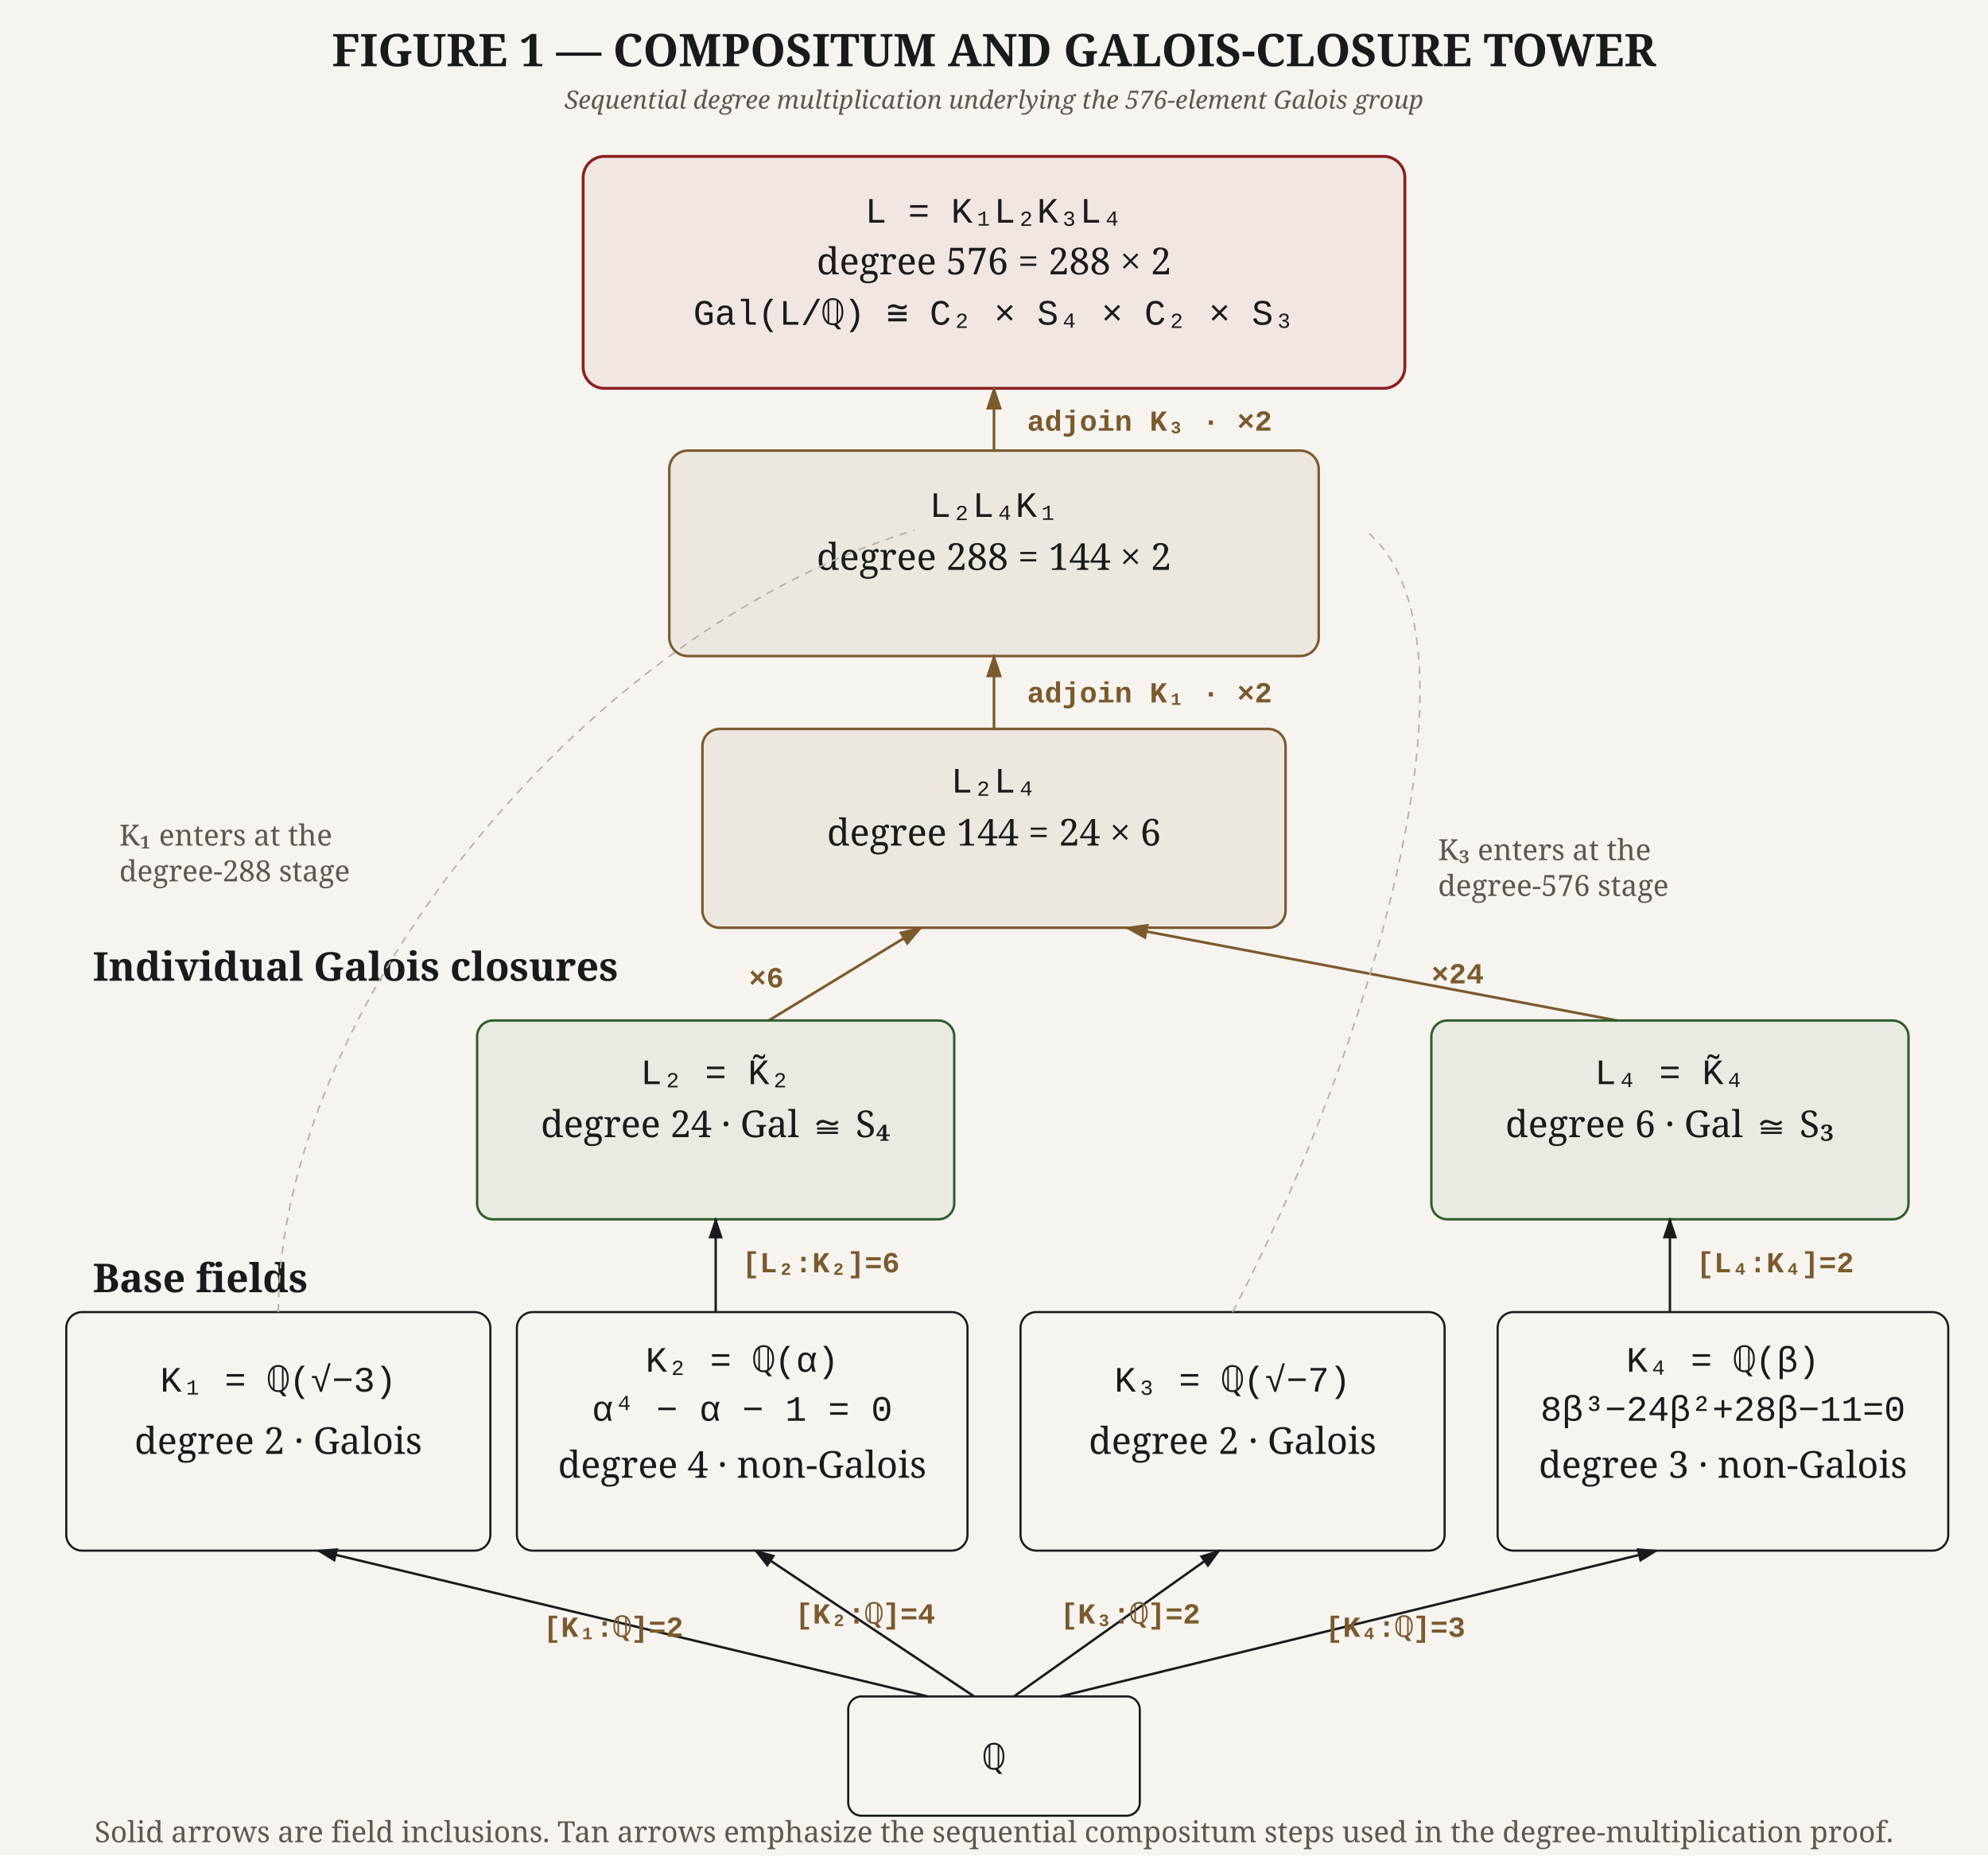
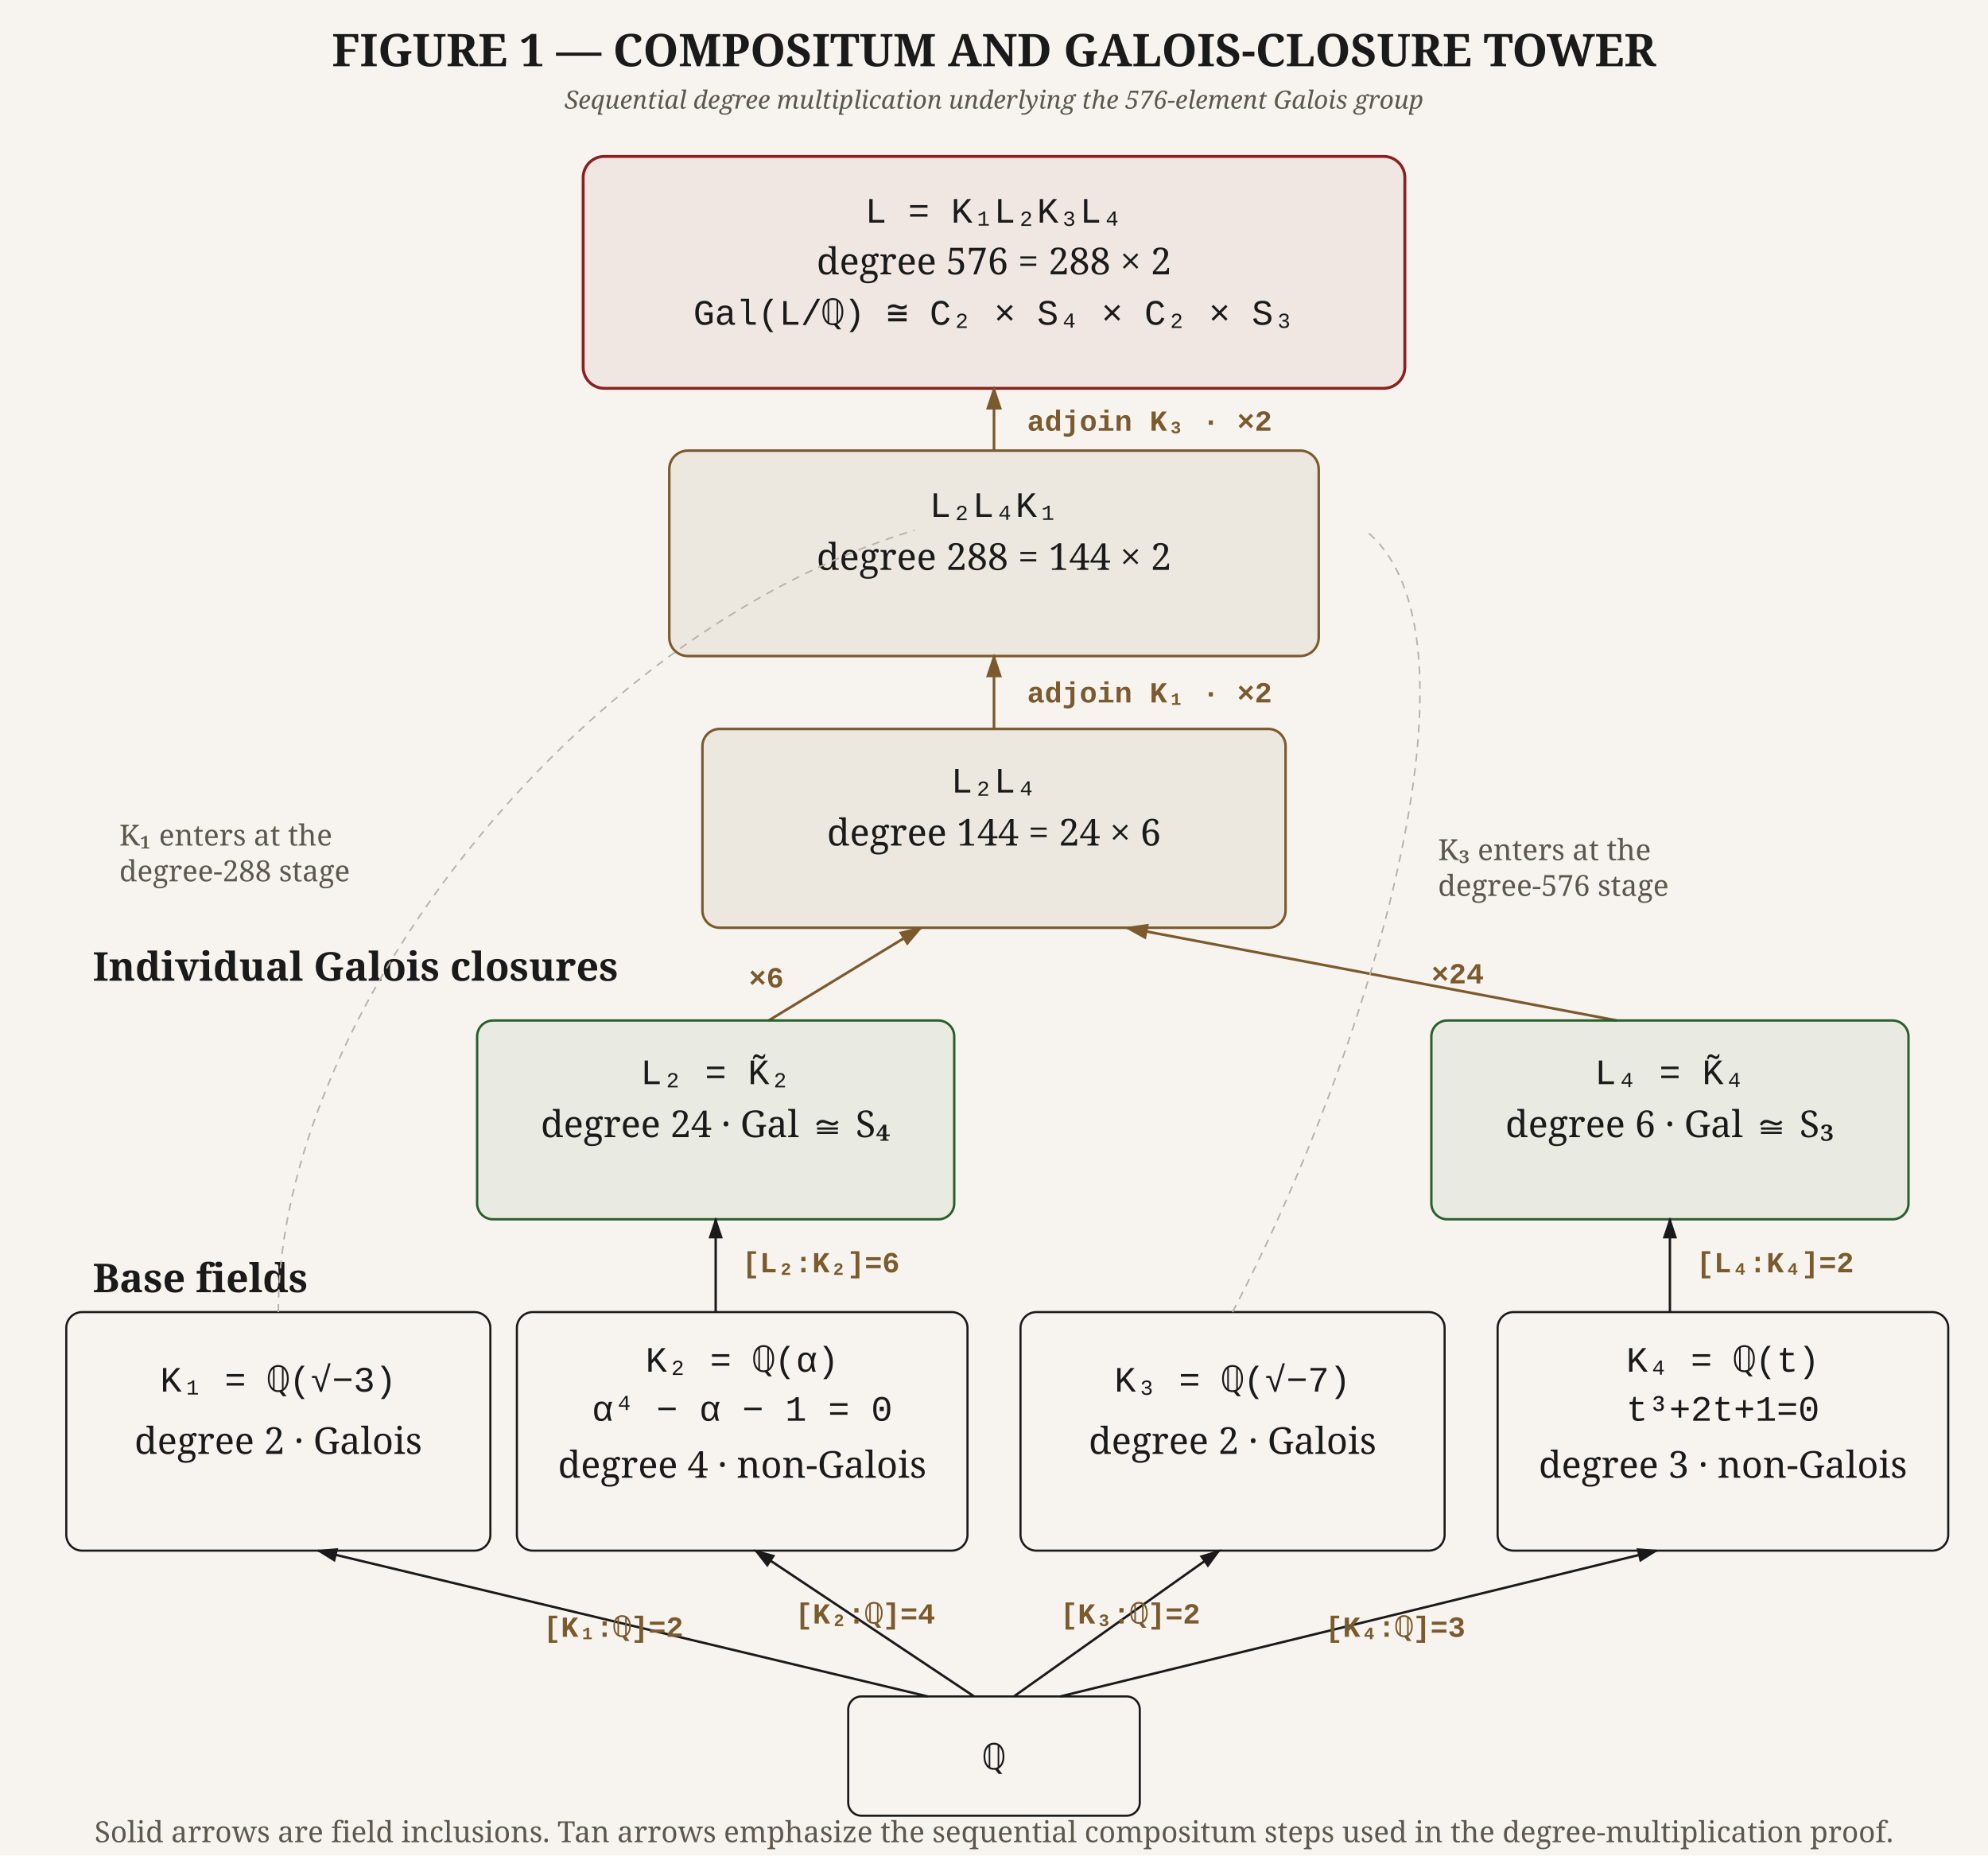
<svg xmlns="http://www.w3.org/2000/svg" viewBox="0 0 1500 1400" role="img" aria-labelledby="title desc">
  <rect width="1500" height="1400" fill="#f7f4ef" />
  <style>
.title{font-family:"EB Garamond",Georgia,serif;font-size:34px;font-weight:600;fill:#1a1a1a}
.sub{font-family:"EB Garamond",Georgia,serif;font-size:19px;font-style:italic;fill:#5d574f}
.head{font-family:"EB Garamond",Georgia,serif;font-size:30px;font-weight:600;fill:#1a1a1a}
.body{font-family:"EB Garamond",Georgia,serif;font-size:28px;fill:#1a1a1a}
.small{font-family:"EB Garamond",Georgia,serif;font-size:22px;fill:#5d574f}
.mono{font-family:"JetBrains Mono","Courier New",monospace;font-size:27px;fill:#1a1a1a}
.degree{font-family:"JetBrains Mono","Courier New",monospace;font-size:22px;fill:#7b5a2e;font-weight:700}
.field{fill:none;stroke:#1a1a1a;stroke-width:1.6}
.closure{fill:#2a5e2a;fill-opacity:.07;stroke:#2a5e2a;stroke-width:1.8}
.compositum{fill:#7b5a2e;fill-opacity:.08;stroke:#7b5a2e;stroke-width:1.9}
.top{fill:#8b2020;fill-opacity:.06;stroke:#8b2020;stroke-width:2.2}
.incl{stroke:#1a1a1a;stroke-width:1.8;fill:none;marker-end:url(#arrow)}
.join{stroke:#7b5a2e;stroke-width:2;fill:none;marker-end:url(#arrowTan)}
.guide{stroke:#b8b2aa;stroke-width:1.2;stroke-dasharray:6 5;fill:none}
</style>
  <defs>
    <marker id="arrow" markerWidth="10" markerHeight="10" refX="8" refY="3" orient="auto">
      <path d="M0,0 L0,6 L9,3 z" fill="#1a1a1a" />
    </marker>
    <marker id="arrowTan" markerWidth="10" markerHeight="10" refX="8" refY="3" orient="auto">
      <path d="M0,0 L0,6 L9,3 z" fill="#7b5a2e" />
    </marker>
  </defs>
  <text x="750" y="50" text-anchor="middle" class="title">FIGURE 1 — COMPOSITUM AND GALOIS-CLOSURE TOWER</text>
  <text x="750" y="82" text-anchor="middle" class="sub">Sequential degree multiplication underlying the 576-element Galois group</text>
  <rect x="440" y="118" width="620" height="175" rx="16" class="top" />
  <text x="750" y="168" text-anchor="middle" class="mono">L = K₁L₂K₃L₄</text>
  <text x="750" y="207" text-anchor="middle" class="body">degree 576 = 288 × 2</text>
  <text x="750" y="245" text-anchor="middle" class="mono">Gal(L/ℚ) ≅ C₂ × S₄ × C₂ × S₃</text>
  <line x1="750" y1="340" x2="750" y2="293" class="join" />
  <text x="775" y="325" class="degree">adjoin K₃ · ×2</text>
  <rect x="505" y="340" width="490" height="155" rx="14" class="compositum" />
  <text x="750" y="390" text-anchor="middle" class="mono">L₂L₄K₁</text>
  <text x="750" y="430" text-anchor="middle" class="body">degree 288 = 144 × 2</text>
  <line x1="750" y1="550" x2="750" y2="495" class="join" />
  <text x="775" y="530" class="degree">adjoin K₁ · ×2</text>
  <rect x="530" y="550" width="440" height="150" rx="13" class="compositum" />
  <text x="750" y="598" text-anchor="middle" class="mono">L₂L₄</text>
  <text x="750" y="638" text-anchor="middle" class="body">degree 144 = 24 × 6</text>
  <line x1="580" y1="770" x2="695" y2="700" class="join" />
  <text x="565" y="745" class="degree">×6</text>
  <line x1="1220" y1="770" x2="850" y2="700" class="join" />
  <text x="1080" y="742" class="degree">×24</text>
  <text x="70" y="740" class="head">Individual Galois closures</text>
  <rect x="360" y="770" width="360" height="150" rx="12" class="closure" />
  <text x="540" y="818" text-anchor="middle" class="mono">L₂ = K̃₂</text>
  <text x="540" y="858" text-anchor="middle" class="body">degree 24 · Gal ≅ S₄</text>
  <rect x="1080" y="770" width="360" height="150" rx="12" class="closure" />
  <text x="1260" y="818" text-anchor="middle" class="mono">L₄ = K̃₄</text>
  <text x="1260" y="858" text-anchor="middle" class="body">degree 6 · Gal ≅ S₃</text>
  <line x1="540" y1="990" x2="540" y2="920" class="incl" />
  <text x="560" y="960" class="degree">[L₂:K₂]=6</text>
  <line x1="1260" y1="990" x2="1260" y2="920" class="incl" />
  <text x="1280" y="960" class="degree">[L₄:K₄]=2</text>
  <text x="70" y="975" class="head">Base fields</text>
  <rect x="50" y="990" width="320" height="180" rx="12" class="field" />
  <text x="210" y="1050" text-anchor="middle" class="mono">K₁ = ℚ(√−3)</text>
  <text x="210" y="1097" text-anchor="middle" class="body">degree 2 · Galois</text>
  <rect x="390" y="990" width="340" height="180" rx="12" class="field" />
  <text x="560" y="1035" text-anchor="middle" class="mono">K₂ = ℚ(α)</text>
  <text x="560" y="1072" text-anchor="middle" class="mono">α⁴ − α − 1 = 0</text>
  <text x="560" y="1115" text-anchor="middle" class="body">degree 4 · non-Galois</text>
  <rect x="770" y="990" width="320" height="180" rx="12" class="field" />
  <text x="930" y="1050" text-anchor="middle" class="mono">K₃ = ℚ(√−7)</text>
  <text x="930" y="1097" text-anchor="middle" class="body">degree 2 · Galois</text>
  <rect x="1130" y="990" width="340" height="180" rx="12" class="field" />
-   <text x="1300" y="1035" text-anchor="middle" class="mono">K₄ = ℚ(β)</text>
-   <text x="1300" y="1072" text-anchor="middle" class="mono">8β³−24β²+28β−11=0</text>
+   <text x="1300" y="1035" text-anchor="middle" class="mono">K₄ = ℚ(t)</text>
+   <text x="1300" y="1072" text-anchor="middle" class="mono">t³+2t+1=0</text>
  <text x="1300" y="1115" text-anchor="middle" class="body">degree 3 · non-Galois</text>
  <rect x="640" y="1280" width="220" height="90" rx="10" class="field" />
  <text x="750" y="1335" text-anchor="middle" class="mono">ℚ</text>
  <line x1="700" y1="1280" x2="240" y2="1170" class="incl" />
  <text x="410" y="1235" class="degree">[K₁:ℚ]=2</text>
  <line x1="735" y1="1280" x2="570" y2="1170" class="incl" />
  <text x="600" y="1225" class="degree">[K₂:ℚ]=4</text>
  <line x1="765" y1="1280" x2="920" y2="1170" class="incl" />
  <text x="800" y="1225" class="degree">[K₃:ℚ]=2</text>
  <line x1="800" y1="1280" x2="1250" y2="1170" class="incl" />
  <text x="1000" y="1235" class="degree">[K₄:ℚ]=3</text>
  <path d="M210 990 C210 770,430 480,690 400" class="guide" />
  <text x="90" y="638" class="small">K₁ enters at the</text>
  <text x="90" y="665" class="small">degree-288 stage</text>
  <path d="M930 990 C1030 800,1130 480,1030 400" class="guide" />
  <text x="1085" y="649" class="small">K₃ enters at the</text>
  <text x="1085" y="676" class="small">degree-576 stage</text>
  <text x="750" y="1390" text-anchor="middle" class="small">Solid arrows are field inclusions. Tan arrows emphasize the sequential compositum steps used in the degree-multiplication proof.</text>
</svg>
